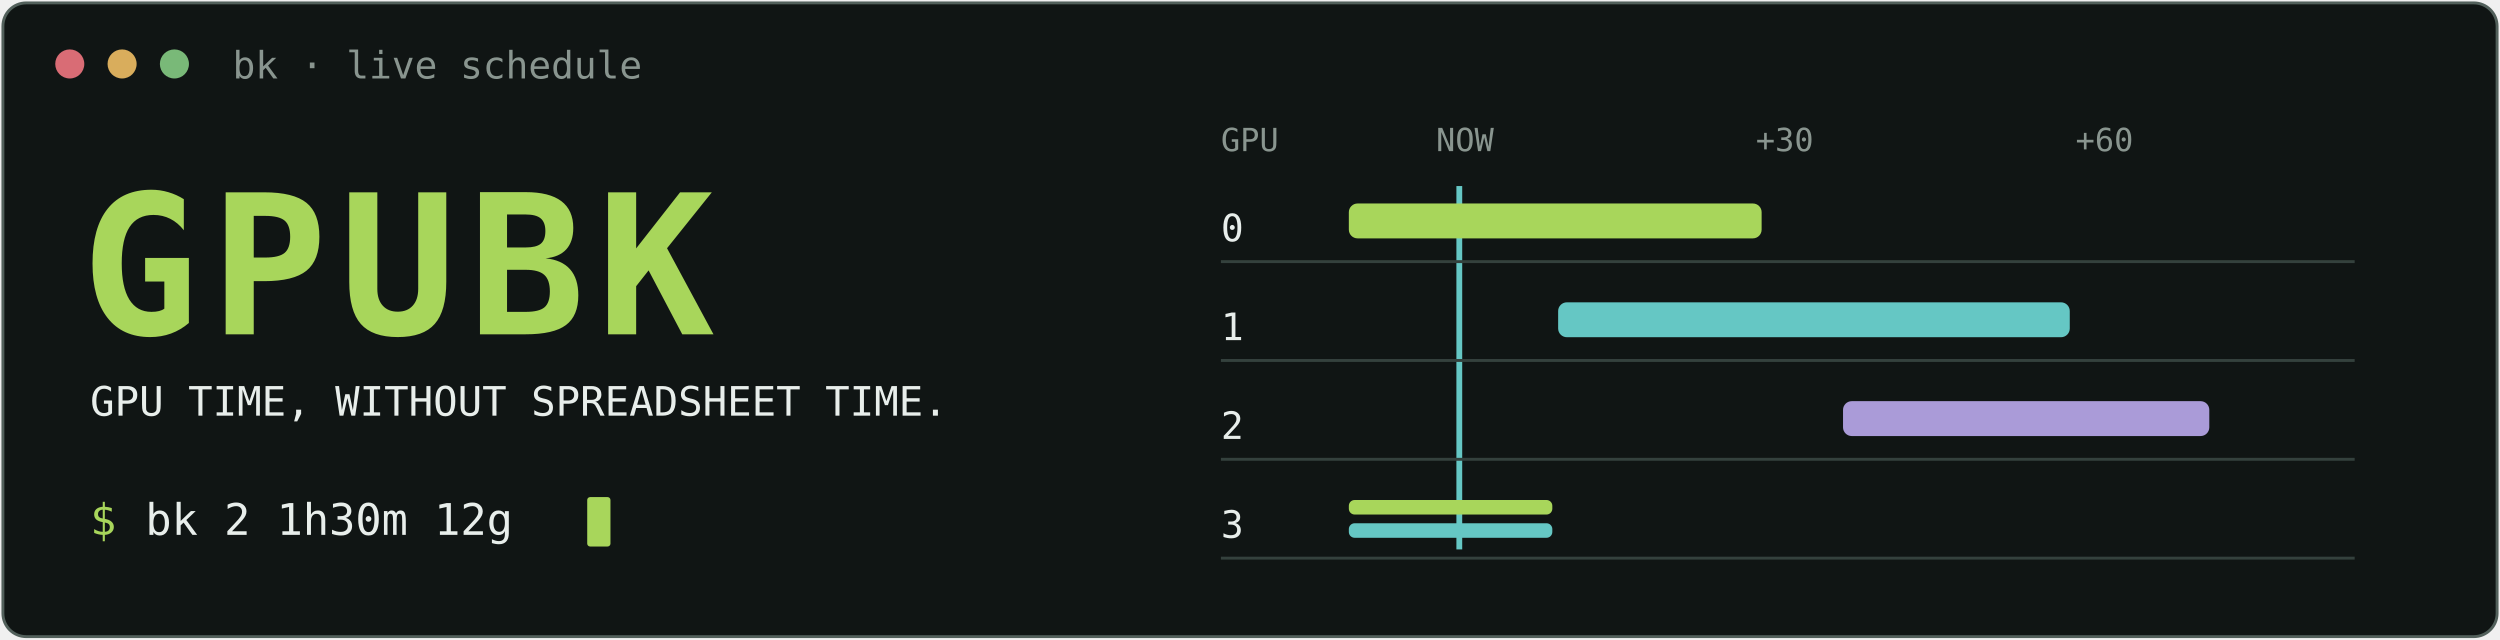
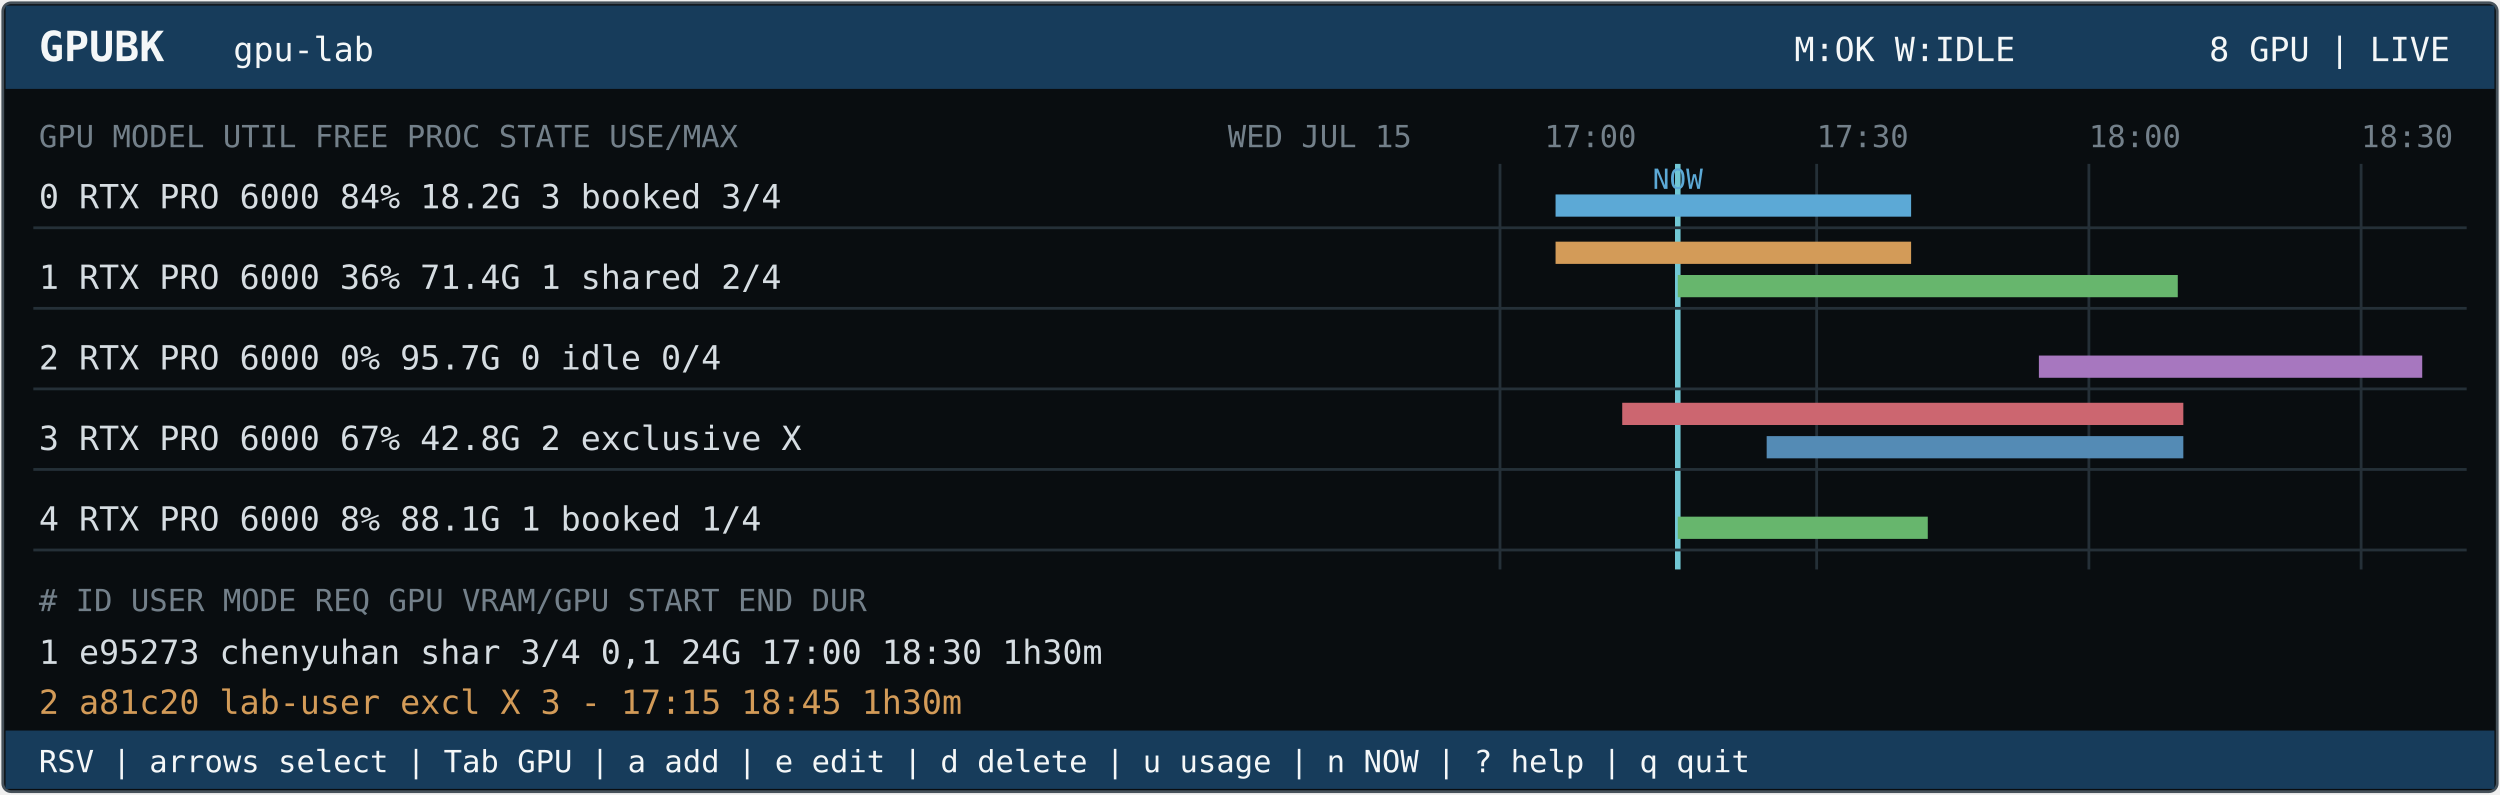
- <svg xmlns="http://www.w3.org/2000/svg" width="860" height="220" viewBox="0 0 860 220" role="img" aria-labelledby="title desc">
+ <svg xmlns="http://www.w3.org/2000/svg" width="900" height="286" viewBox="0 0 900 286" role="img" aria-labelledby="title desc">
  <style>
-     .frame { fill: #101514; stroke: #52605b; }
-     .muted { fill: #89958f; }
-     .text { fill: #e8eeeb; }
-     .green { fill: #a8d65b; }
-     .cyan { fill: #65c7c4; }
-     .violet { fill: #aa9bd8; }
-     .line { stroke: #34413d; }
-     .now { stroke: #65c7c4; }
+     .shell { fill: #090d10; stroke: #46515a; }
+     .header { fill: #173c5b; }
+     .footer { fill: #173c5b; }
+     .fg { fill: #d6dde2; }
+     .hi { fill: #f4f7f8; }
+     .dim { fill: #73808a; }
+     .grid { stroke: #253038; }
+     .now { stroke: #71c7d4; }
+     .cyan { fill: #5ca9d6; }
+     .yellow { fill: #d39b58; }
+     .green { fill: #67b66d; }
+     .magenta { fill: #a777bf; }
+     .red { fill: #cc6670; }
+     .blue { fill: #548bb5; }
+     text { font-family: ui-monospace, SFMono-Regular, Menlo, Consolas, monospace; }
    @media (prefers-color-scheme: light) {
-       .frame { fill: #f7f9f7; stroke: #a9b3ae; }
-       .muted { fill: #64716b; }
-       .text { fill: #18201d; }
-       .green { fill: #567d16; }
-       .cyan { fill: #167d7a; }
-       .violet { fill: #66549a; }
-       .line { stroke: #d5dcd8; }
-       .now { stroke: #167d7a; }
+       .shell { fill: #f4f6f7; stroke: #68747c; }
+       .header, .footer { fill: #1f5278; }
+       .fg { fill: #26323a; }
+       .hi { fill: #ffffff; }
+       .dim { fill: #68747c; }
+       .grid { stroke: #cfd6da; }
+       .now { stroke: #167e91; }
+       .cyan { fill: #2478a7; }
+       .yellow { fill: #9b611d; }
+       .green { fill: #2f803b; }
+       .magenta { fill: #75438d; }
+       .red { fill: #a43d48; }
+       .blue { fill: #386f99; }
    }
  </style>
-   <rect class="frame" x="1" y="1" width="858" height="218" rx="8" />
-   <circle cx="24" cy="22" r="5" fill="#d96c75" />
-   <circle cx="42" cy="22" r="5" fill="#d9ad5c" />
-   <circle cx="60" cy="22" r="5" fill="#79b978" />
-   <text class="muted" x="80" y="27" font-family="ui-monospace, SFMono-Regular, Menlo, Consolas, monospace" font-size="13">bk · live schedule</text>
-   <text class="green" x="28" y="115" font-family="ui-monospace, SFMono-Regular, Menlo, Consolas, monospace" font-size="67" font-weight="700" letter-spacing="4">GPUBK</text>
-   <text class="text" x="31" y="143" font-family="ui-monospace, SFMono-Regular, Menlo, Consolas, monospace" font-size="14">GPU TIME, WITHOUT SPREADSHEET TIME.</text>
-   <text class="green" x="31" y="184" font-family="ui-monospace, SFMono-Regular, Menlo, Consolas, monospace" font-size="15">$</text>
-   <text class="text" x="50" y="184" font-family="ui-monospace, SFMono-Regular, Menlo, Consolas, monospace" font-size="15">bk 2 1h30m 12g</text>
-   <rect class="green" x="202" y="171" width="8" height="17" rx="1" />
-   <g transform="translate(420 52)">
-     <text class="muted" x="0" y="0" font-family="ui-monospace, SFMono-Regular, Menlo, Consolas, monospace" font-size="11">GPU</text>
-     <text class="muted" x="74" y="0" font-family="ui-monospace, SFMono-Regular, Menlo, Consolas, monospace" font-size="11">NOW</text>
-     <text class="muted" x="184" y="0" font-family="ui-monospace, SFMono-Regular, Menlo, Consolas, monospace" font-size="11">+30</text>
-     <text class="muted" x="294" y="0" font-family="ui-monospace, SFMono-Regular, Menlo, Consolas, monospace" font-size="11">+60</text>
-     <line class="now" x1="82" y1="12" x2="82" y2="137" stroke-width="2" />
-     <line class="line" x1="0" y1="38" x2="390" y2="38" />
-     <line class="line" x1="0" y1="72" x2="390" y2="72" />
-     <line class="line" x1="0" y1="106" x2="390" y2="106" />
-     <line class="line" x1="0" y1="140" x2="390" y2="140" />
-     <text class="text" x="0" y="31" font-family="ui-monospace, SFMono-Regular, Menlo, Consolas, monospace" font-size="13">0</text>
-     <text class="text" x="0" y="65" font-family="ui-monospace, SFMono-Regular, Menlo, Consolas, monospace" font-size="13">1</text>
-     <text class="text" x="0" y="99" font-family="ui-monospace, SFMono-Regular, Menlo, Consolas, monospace" font-size="13">2</text>
-     <text class="text" x="0" y="133" font-family="ui-monospace, SFMono-Regular, Menlo, Consolas, monospace" font-size="13">3</text>
-     <rect class="green" x="44" y="18" width="142" height="12" rx="3" />
-     <rect class="cyan" x="116" y="52" width="176" height="12" rx="3" />
-     <rect class="violet" x="214" y="86" width="126" height="12" rx="3" />
-     <rect class="green" x="44" y="120" width="70" height="5" rx="2" />
-     <rect class="cyan" x="44" y="128" width="70" height="5" rx="2" />
+   <rect class="shell" x="1" y="1" width="898" height="284" rx="3" />
+   <rect class="header" x="2" y="2" width="896" height="30" />
+   <text class="hi" x="14" y="22" font-size="15" font-weight="700">GPUBK</text>
+   <text class="hi" x="84" y="22" font-size="12">gpu-lab</text>
+   <text class="hi" x="646" y="22" font-size="12">M:OK  W:IDLE</text>
+   <text class="hi" x="882" y="22" font-size="12" text-anchor="end">8 GPU | LIVE</text>
+   <text class="dim" x="14" y="53" font-size="11">GPU  MODEL          UTIL       FREE  PROC  STATE       USE/MAX</text>
+   <text class="dim" x="442" y="53" font-size="11">WED  JUL 15</text>
+   <text class="dim" x="556" y="53" font-size="11">17:00</text>
+   <text class="dim" x="654" y="53" font-size="11">17:30</text>
+   <text class="dim" x="752" y="53" font-size="11">18:00</text>
+   <text class="dim" x="850" y="53" font-size="11">18:30</text>
+   <line class="now" x1="604" y1="59" x2="604" y2="205" stroke-width="2" />
+   <text class="cyan" x="604" y="68" font-size="10" text-anchor="middle">NOW</text>
+   <g class="grid" stroke-width="1">
+     <line x1="12" y1="82" x2="888" y2="82" />
+     <line x1="12" y1="111" x2="888" y2="111" />
+     <line x1="12" y1="140" x2="888" y2="140" />
+     <line x1="12" y1="169" x2="888" y2="169" />
+     <line x1="12" y1="198" x2="888" y2="198" />
+     <line x1="540" y1="59" x2="540" y2="205" />
+     <line x1="654" y1="59" x2="654" y2="205" />
+     <line x1="752" y1="59" x2="752" y2="205" />
+     <line x1="850" y1="59" x2="850" y2="205" />
  </g>
+   <g class="fg" font-size="12">
+     <text x="14" y="75">0    RTX PRO 6000    84%      18.2G     3  booked          3/4</text>
+     <text x="14" y="104">1    RTX PRO 6000    36%      71.4G     1  shared          2/4</text>
+     <text x="14" y="133">2    RTX PRO 6000     0%      95.7G     0  idle            0/4</text>
+     <text x="14" y="162">3    RTX PRO 6000    67%      42.8G     2  exclusive         X</text>
+     <text x="14" y="191">4    RTX PRO 6000     8%      88.1G     1  booked          1/4</text>
+   </g>
+   <rect class="cyan" x="560" y="70" width="128" height="8" />
+   <rect class="yellow" x="560" y="87" width="128" height="8" />
+   <rect class="green" x="604" y="99" width="180" height="8" />
+   <rect class="magenta" x="734" y="128" width="138" height="8" />
+   <rect class="red" x="584" y="145" width="202" height="8" />
+   <rect class="blue" x="636" y="157" width="150" height="8" />
+   <rect class="green" x="604" y="186" width="90" height="8" />
+   <text class="dim" x="14" y="220" font-size="11">#  ID       USER          MODE  REQ   GPU        VRAM/GPU  START  END    DUR</text>
+   <text class="fg" x="14" y="239" font-size="12">1  e95273   chenyuhan     shar  3/4   0,1        24G       17:00  18:30  1h30m</text>
+   <text class="yellow" x="14" y="257" font-size="12">2  a81c20   lab-user      excl    X    3          -         17:15  18:45  1h30m</text>
+   <rect class="footer" x="2" y="263" width="896" height="21" />
+   <text class="hi" x="14" y="278" font-size="11">RSV | arrows select | Tab GPU | a add | e edit | d delete | u usage | n NOW | ? help | q quit</text>
</svg>
